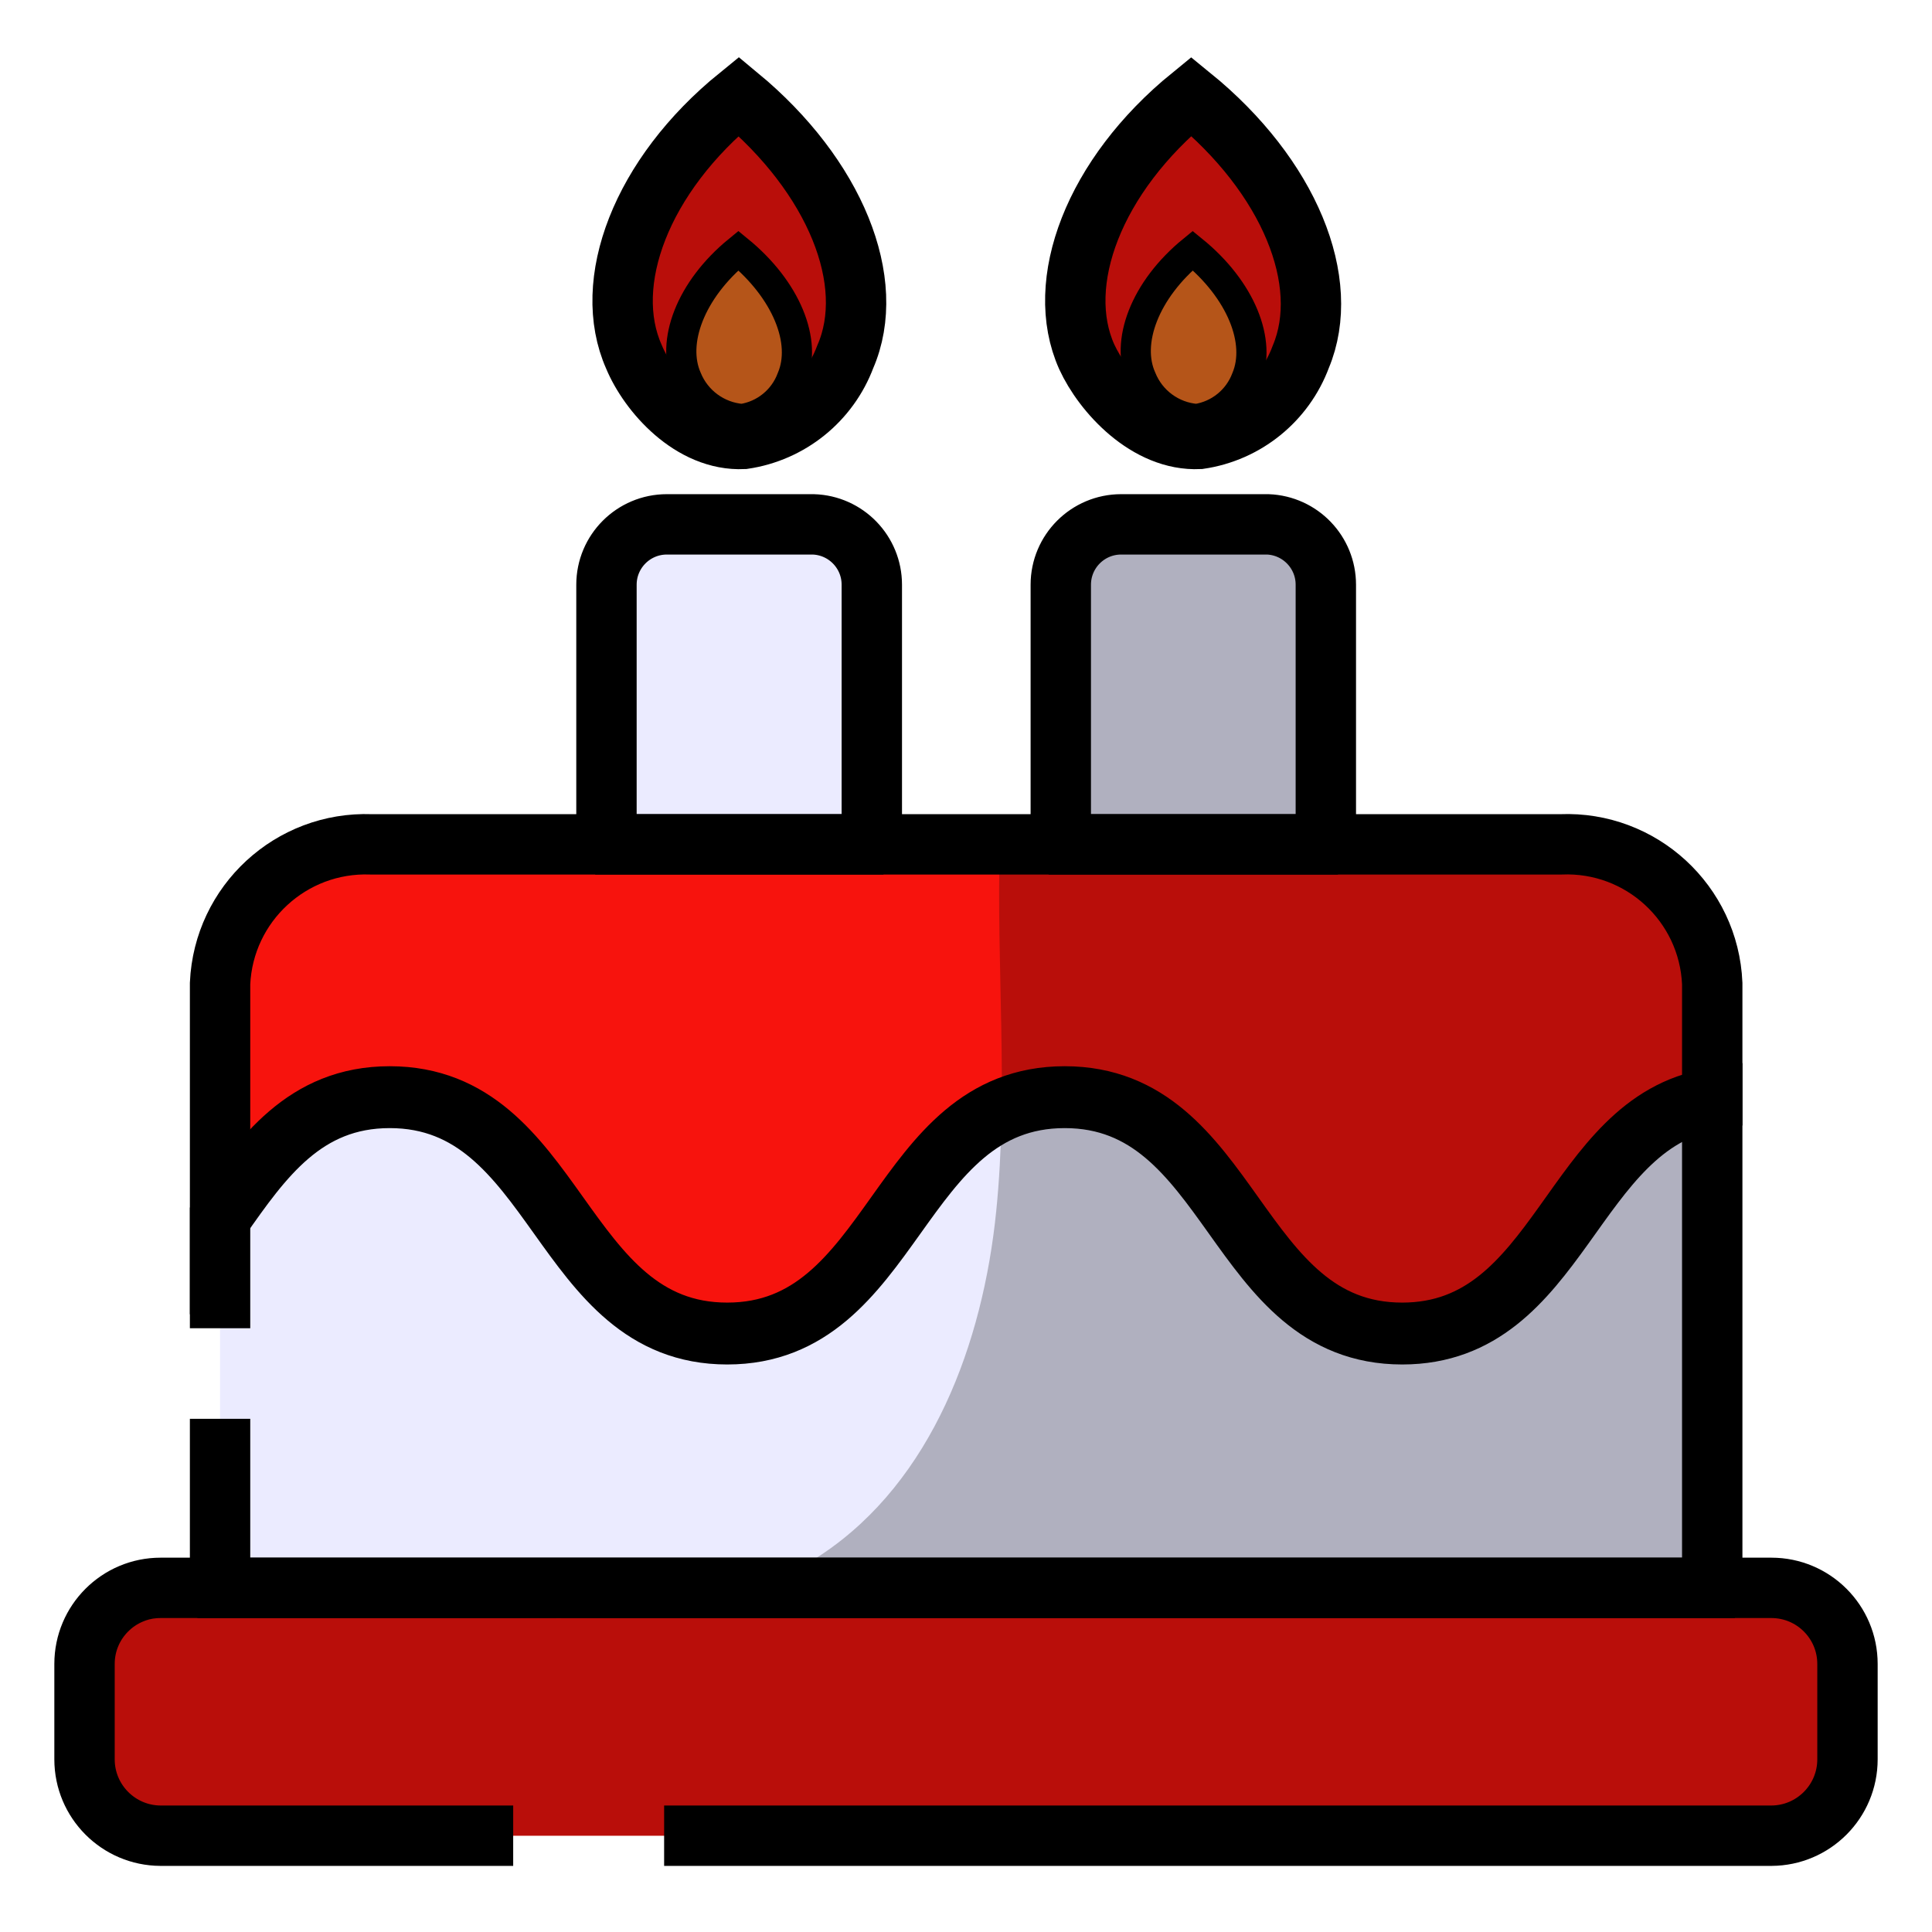
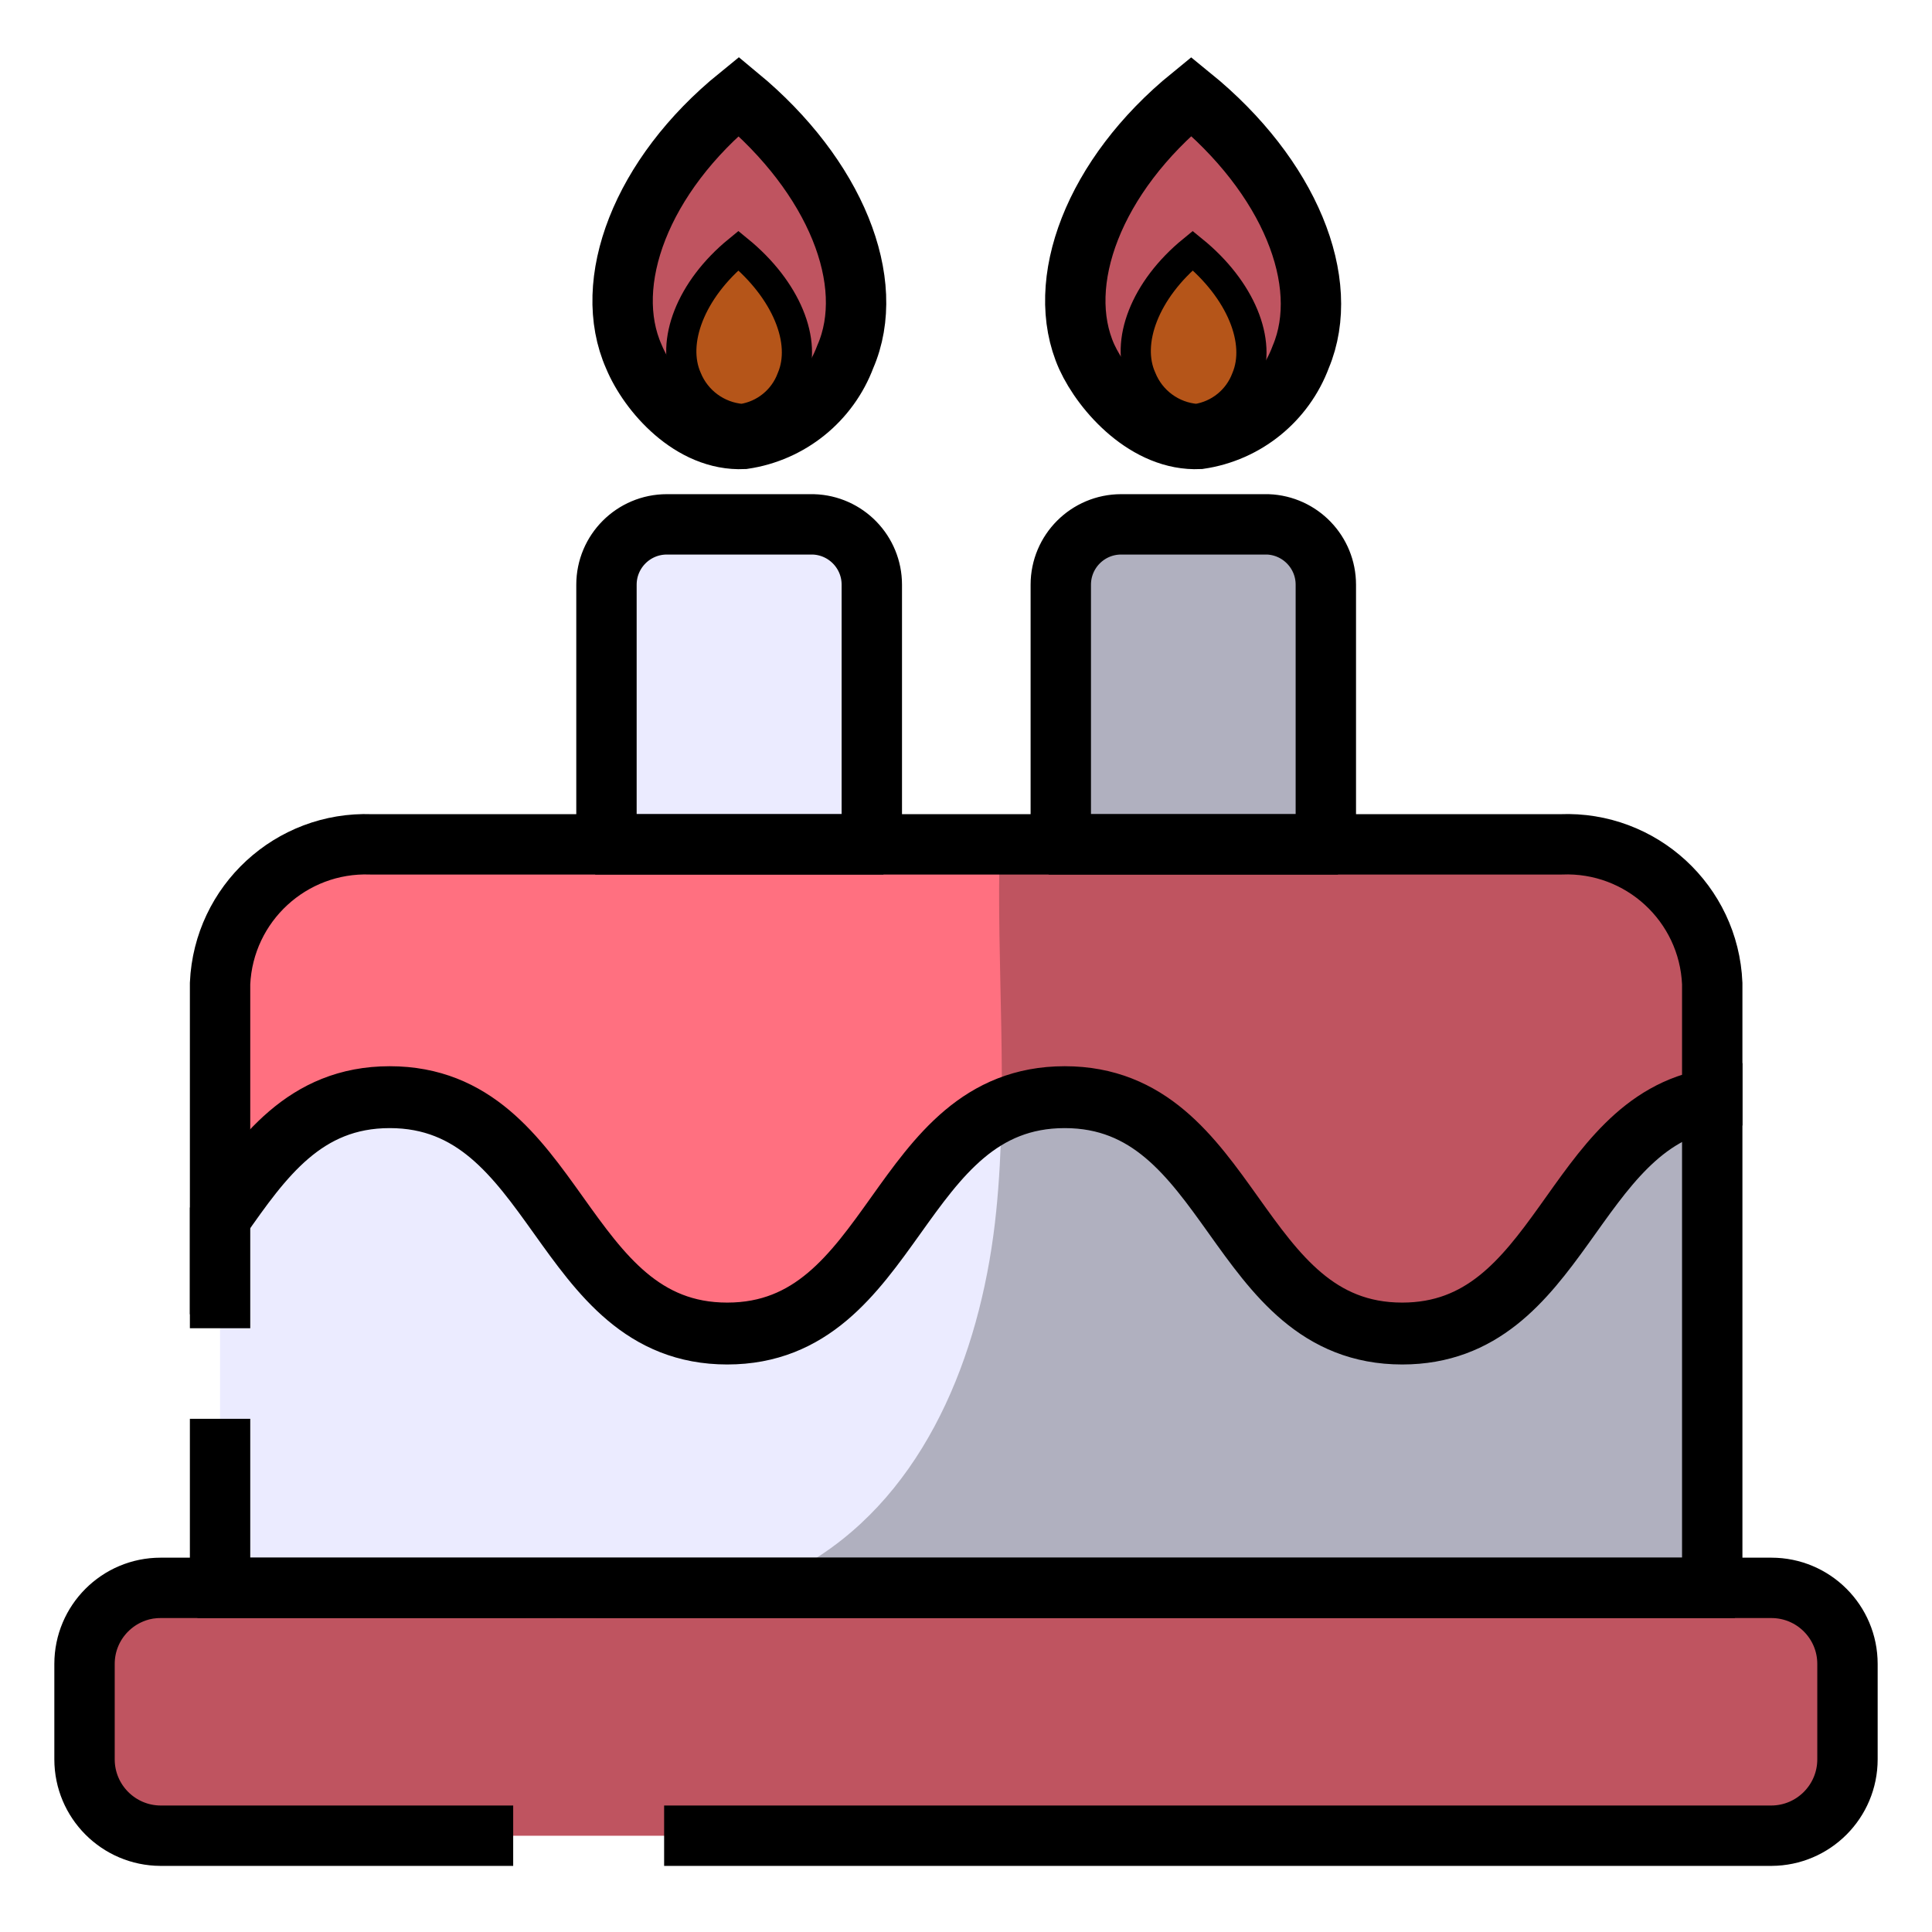
<svg xmlns="http://www.w3.org/2000/svg" viewBox="0 0 64 64">
  <defs>
-     <style>.cls-2{fill:#f7130d}.cls-3{fill:#ebebff}.cls-4{fill:#f27121}.cls-5,.cls-6{fill:none;stroke:#000;stroke-miterlimit:10}.cls-5{stroke-width:2px}.cls-8{opacity:.25}</style>
+     <style>.cls-2{fill:#FF7080}.cls-3{fill:#ebebff}.cls-4{fill:#f27121}.cls-5,.cls-6{fill:none;stroke:#000;stroke-miterlimit:10}.cls-5{stroke-width:2px}.cls-8{opacity:.25}</style>
  </defs>
  <g style="isolation:isolate">
    <g id="Layer_1" data-name="Layer 1">
      <g id="Vector">
        <path class="cls-2" d="M61.2 55.12v3.16a2.53 2.53 0 0 1-2.52 2.53H5.32a2.53 2.53 0 0 1-2.52-2.53v-3.16a2.52 2.52 0 0 1 2.52-2.52h53.36a2.52 2.52 0 0 1 2.52 2.52zM56.72 32.58v3.86c-4.7.81-5 7.76-10.27 7.76-5.59 0-5.59-7.83-11.18-7.83s-5.6 7.83-11.18 7.83-5.59-7.83-11.18-7.83c-2.82 0-4.22 2-5.62 4v-7.79a4.83 4.83 0 0 1 5-4.61h39.42a4.82 4.82 0 0 1 5.01 4.61z" />
        <path class="cls-3" d="M56.72 36.44v15.33a4.67 4.67 0 0 1-.08.83H7.37a4.67 4.67 0 0 1-.08-.83V40.32c1.4-2 2.8-4 5.62-4 5.59 0 5.59 7.83 11.18 7.83s5.58-7.83 11.18-7.83 5.59 7.83 11.18 7.83c5.27.05 5.55-6.9 10.27-7.71zM28.88 19.37v7.72a1.88 1.88 0 0 1-.22.88h-8.35a1.77 1.77 0 0 1-.22-.88v-7.72a2 2 0 0 1 2-2h4.85a2 2 0 0 1 1.94 2zM43.92 19.37v7.72a1.87 1.87 0 0 1-.21.88h-8.36a1.87 1.87 0 0 1-.21-.88v-7.72a2 2 0 0 1 2-2H42a2 2 0 0 1 1.92 2z" />
        <path class="cls-2" d="M28 11.82a4.26 4.26 0 0 1-3.37 2.72c-1.73.08-3.14-1.54-3.63-2.72-1.09-2.45.23-6 3.47-8.63 3.2 2.65 4.61 6.15 3.53 8.63z" />
        <path class="cls-4" d="M26.23 12.54a2.09 2.09 0 0 1-1.65 1.34 2.16 2.16 0 0 1-1.83-1.34c-.53-1.2.12-2.94 1.71-4.24 1.59 1.3 2.29 3.02 1.77 4.24z" />
        <path class="cls-2" d="M43.09 11.82a4.24 4.24 0 0 1-3.36 2.72C38 14.62 36.54 13 36 11.82c-1.1-2.45.23-6 3.46-8.63 3.26 2.65 4.67 6.15 3.63 8.63z" />
        <path class="cls-4" d="M41.29 12.54a2.1 2.1 0 0 1-1.65 1.34 2.15 2.15 0 0 1-1.83-1.34c-.54-1.2.11-2.94 1.7-4.24 1.6 1.3 2.29 3.02 1.78 4.24z" />
      </g>
      <g id="Line">
        <path class="cls-5" d="M17 60.81H5.32a2.53 2.53 0 0 1-2.52-2.53v-3.16a2.52 2.52 0 0 1 2.52-2.52h53.36a2.52 2.52 0 0 1 2.52 2.52v3.16a2.53 2.53 0 0 1-2.52 2.53H22M56.72 32.58v3.86c-4.7.81-5 7.76-10.27 7.76-5.59 0-5.59-7.83-11.18-7.83s-5.6 7.83-11.18 7.83-5.59-7.83-11.18-7.83c-2.82 0-4.22 2-5.62 4v-7.79a4.83 4.83 0 0 1 5-4.61h39.42a4.82 4.82 0 0 1 5.01 4.61z" />
        <path class="cls-5" d="M7.29 44v-3.68c1.4-2 2.8-4 5.62-4 5.59 0 5.59 7.83 11.18 7.83s5.58-7.83 11.18-7.83 5.59 7.83 11.18 7.83c5.27 0 5.57-7 10.27-7.76v15.38a4.67 4.67 0 0 1-.08.83H7.37a4.67 4.67 0 0 1-.08-.83V47M28.88 19.37v7.72a1.88 1.88 0 0 1-.22.88h-8.35a1.77 1.77 0 0 1-.22-.88v-7.72a2 2 0 0 1 2-2h4.85a2 2 0 0 1 1.94 2zM43.92 19.37v7.72a1.87 1.87 0 0 1-.21.88h-8.36a1.87 1.87 0 0 1-.21-.88v-7.72a2 2 0 0 1 2-2H42a2 2 0 0 1 1.92 2zM28 11.82a4.26 4.26 0 0 1-3.37 2.72c-1.73.08-3.14-1.54-3.63-2.72-1.09-2.45.23-6 3.47-8.63 3.2 2.65 4.61 6.15 3.53 8.63z" />
        <path class="cls-6" d="M26.23 12.54a2.09 2.09 0 0 1-1.65 1.34 2.16 2.16 0 0 1-1.83-1.34c-.53-1.2.12-2.94 1.71-4.24 1.59 1.3 2.29 3.02 1.77 4.24z" />
        <path class="cls-5" d="M43.09 11.82a4.24 4.24 0 0 1-3.36 2.72C38 14.62 36.54 13 36 11.82c-1.1-2.45.23-6 3.46-8.63 3.26 2.65 4.67 6.15 3.63 8.63z" />
        <path class="cls-6" d="M41.29 12.54a2.1 2.1 0 0 1-1.65 1.34 2.15 2.15 0 0 1-1.83-1.34c-.54-1.2.11-2.94 1.7-4.24 1.6 1.3 2.29 3.02 1.78 4.24z" />
      </g>
      <g id="Shadow" style="mix-blend-mode:multiply">
        <path class="cls-8" d="M21 11.82c-1.09-2.45.23-6 3.47-8.63 3.25 2.65 4.66 6.15 3.62 8.63a4.26 4.26 0 0 1-3.37 2.72c-1.82.08-3.23-1.54-3.72-2.72zM36 11.82c-1.1-2.45.23-6 3.46-8.63 3.25 2.65 4.66 6.15 3.62 8.63a4.24 4.24 0 0 1-3.36 2.72C38 14.62 36.54 13 36 11.82z" />
        <path d="M58.68 52.6h-2a4.67 4.67 0 0 0 .08-.83V32.58a4.82 4.82 0 0 0-5-4.61h-8a1.87 1.87 0 0 0 .21-.88v-7.72a2 2 0 0 0-2-2h-3.84a7.45 7.45 0 0 0-1.67 1.08A7.18 7.18 0 0 0 35.14 20v7.07a1.87 1.87 0 0 0 .21.88h-2.23C33 32 33.41 36.09 33 40.13c-.44 4.36-2.12 8.91-5.76 11.35-4.11 2.76-9.51 2.18-14.45 1.81-3.26-.24-6.82-.2-9.8.93a2.45 2.45 0 0 0-.18.9v3.16a2.53 2.53 0 0 0 2.52 2.53h53.35a2.53 2.53 0 0 0 2.52-2.53v-3.16a2.52 2.52 0 0 0-2.52-2.52z" style="opacity:.25;mix-blend-mode:multiply" />
      </g>
    </g>
  </g>
</svg>
